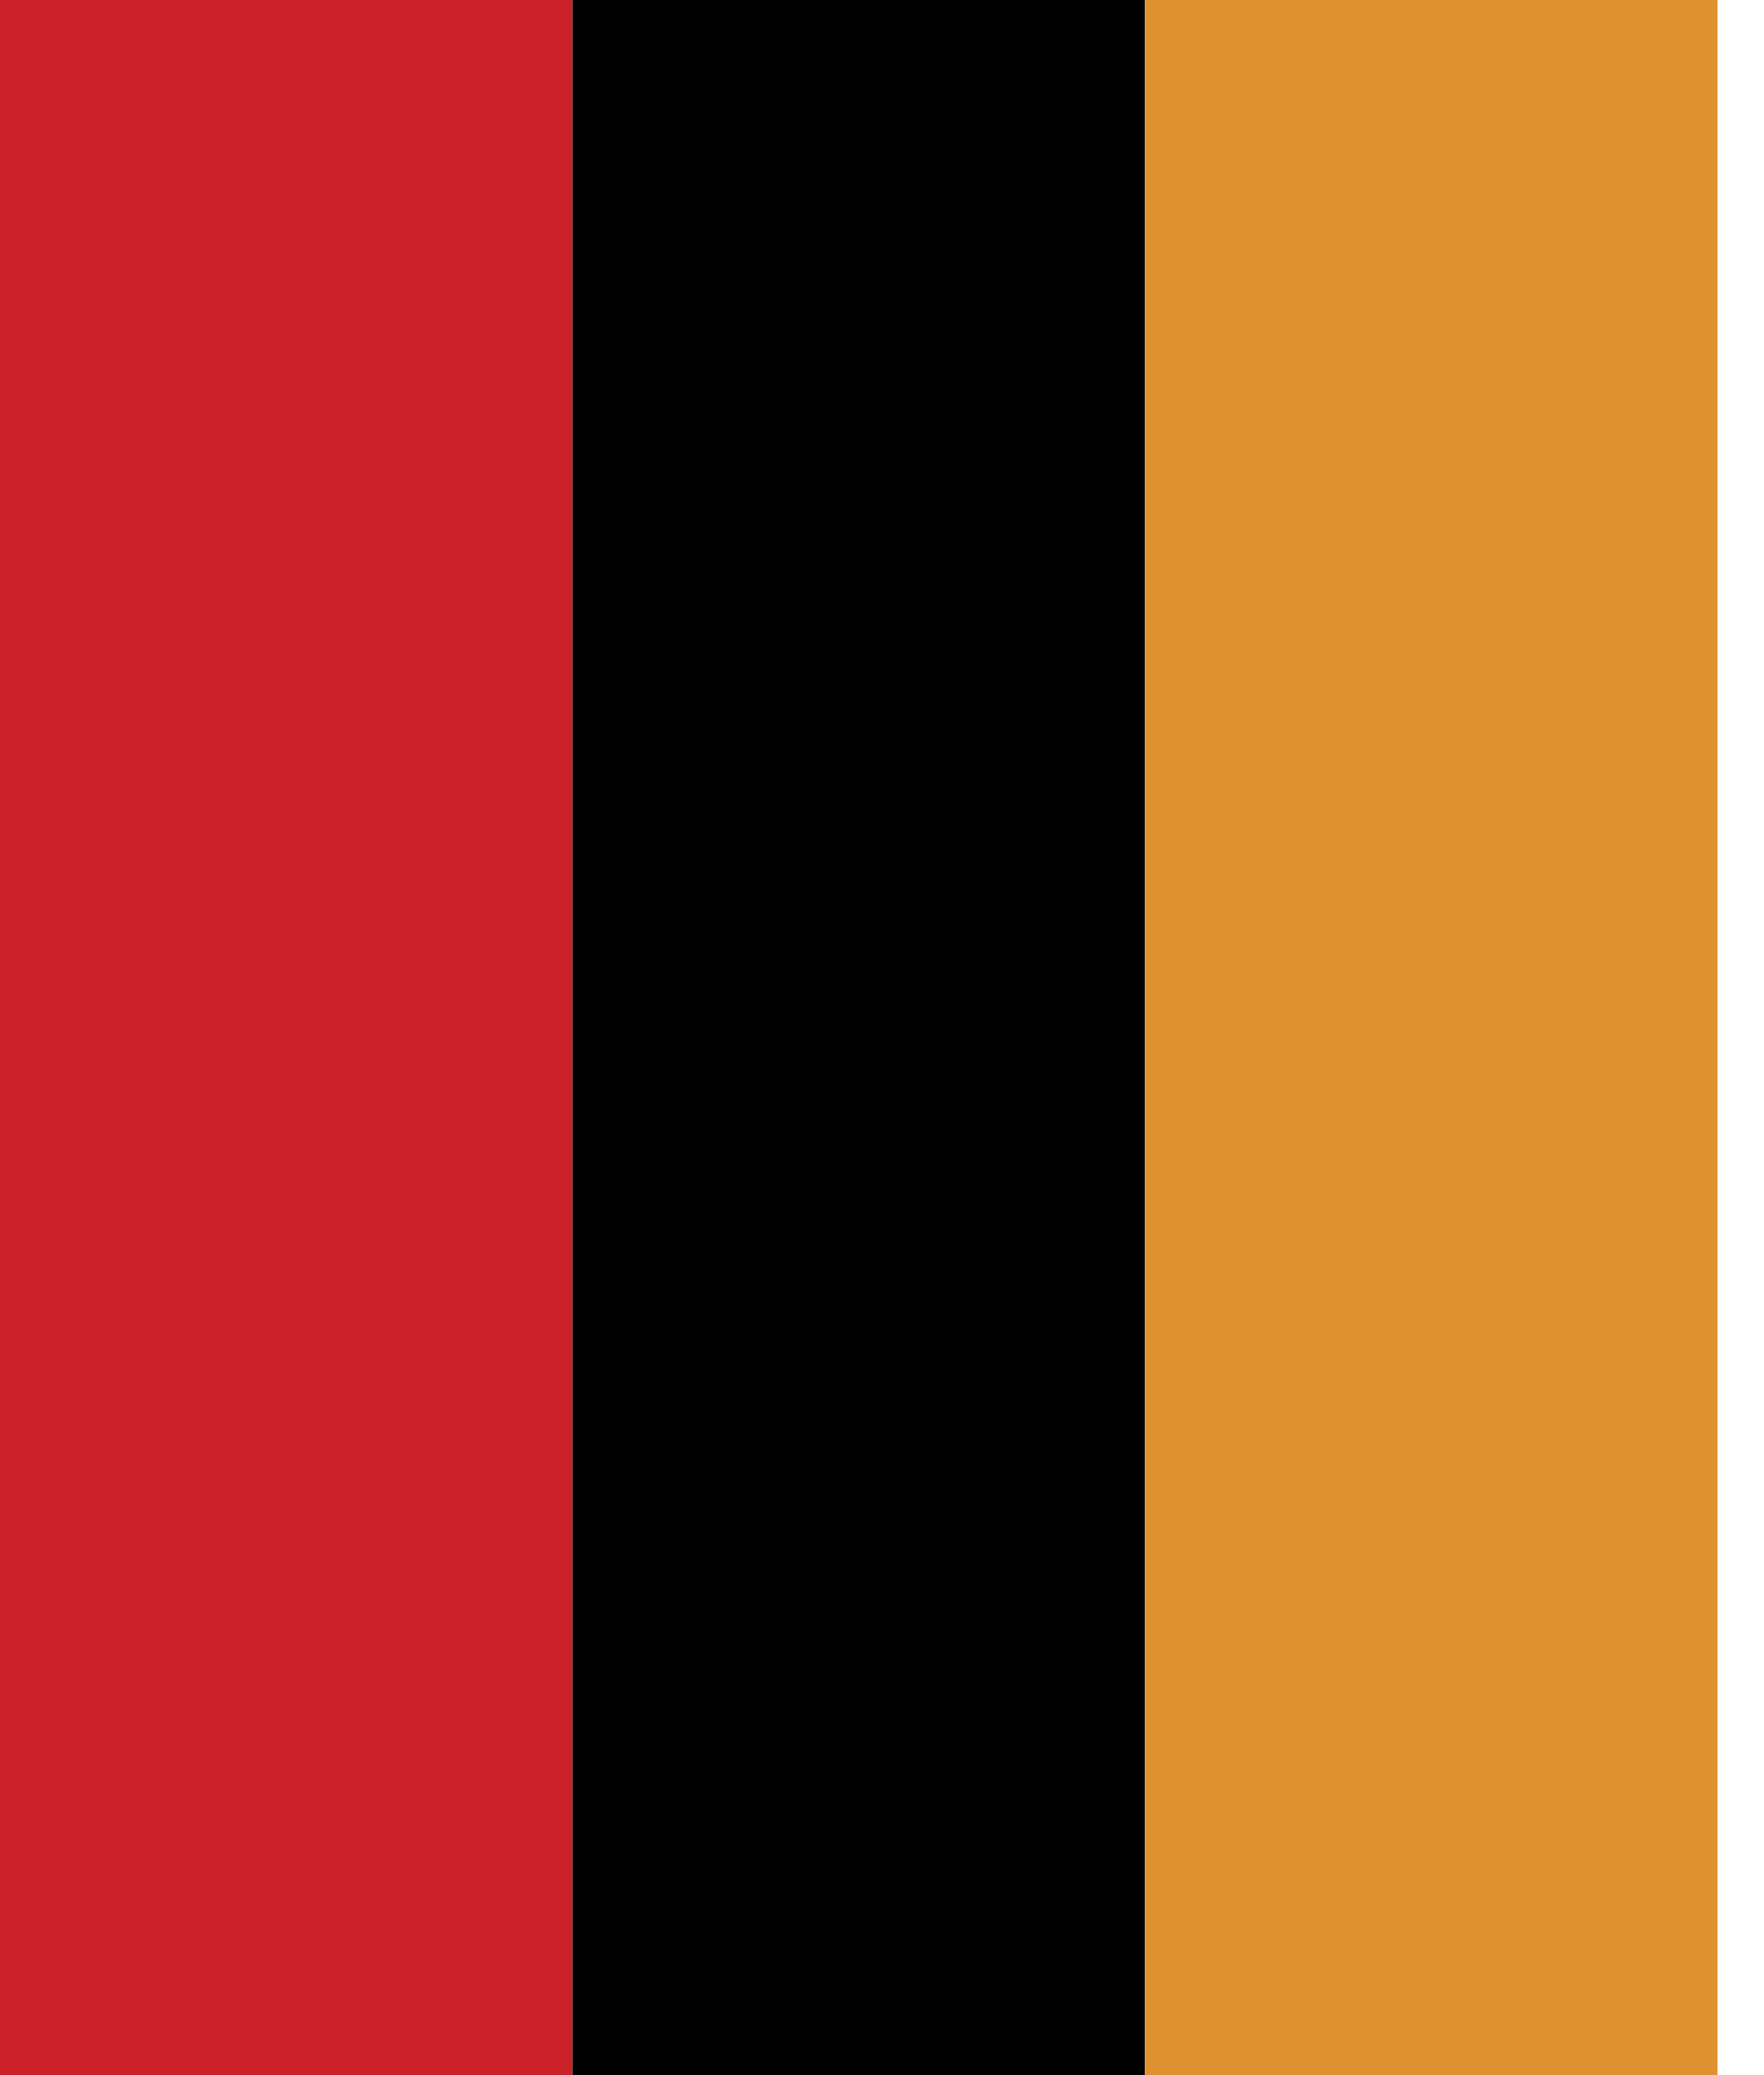
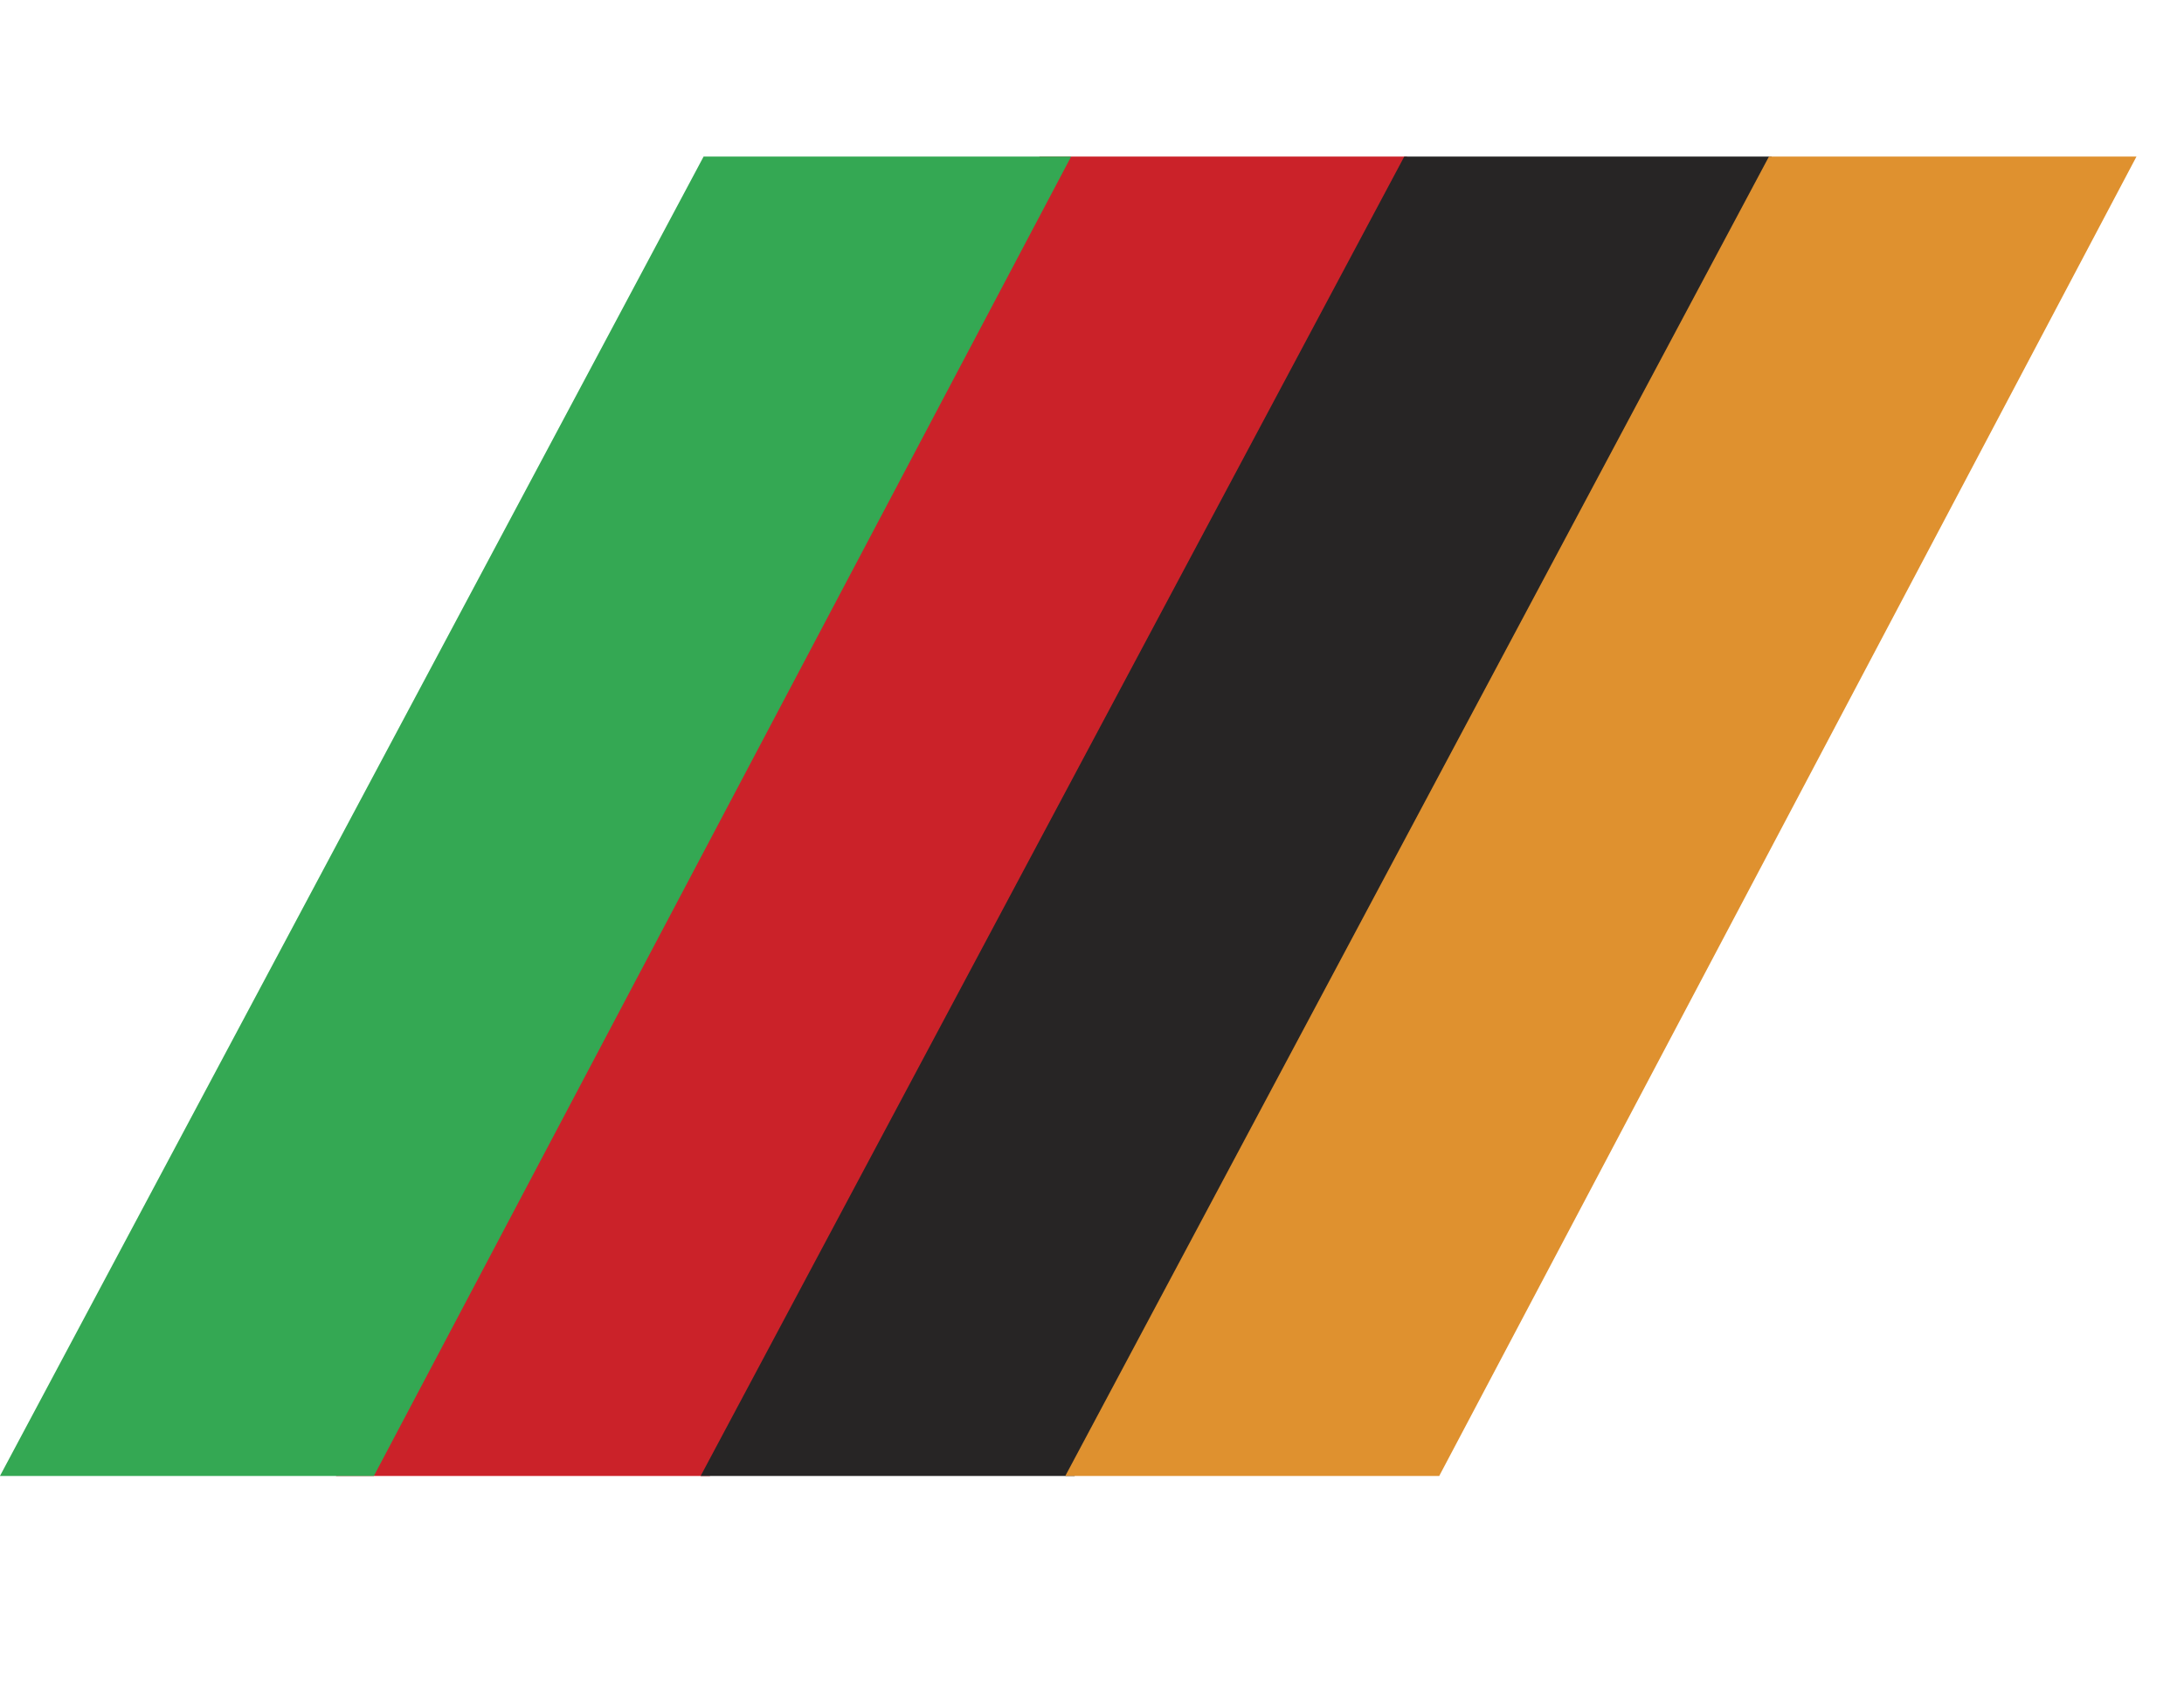
- <svg xmlns="http://www.w3.org/2000/svg" width="34" height="40" viewBox="0 0 34 40" fill="none">
-   <rect width="11.034" height="40" fill="#CB2229" />
-   <rect x="11.034" width="11.034" height="40" fill="black" />
-   <rect x="22.069" width="11.034" height="40" fill="#DF912F" />
+ <svg xmlns="http://www.w3.org/2000/svg" width="39" height="30" viewBox="0 0 39 30" fill="none">
+   <path d="M18.565 2.796L25.128 2.796L12.677 26.354L6 26.354L18.565 2.796Z" fill="#CB2229" />
+   <path d="M12.564 2.796L19.127 2.796L6.676 26.354L-0.001 26.354L12.564 2.796Z" fill="#34A853" />
+   <path d="M25.076 2.796L31.64 2.796L19.189 26.354L12.511 26.354L25.076 2.796Z" fill="#272525" />
+   <path d="M31.588 2.796L38.151 2.796L25.7 26.354L19.023 26.354L31.588 2.796Z" fill="#DF912F" />
</svg>
